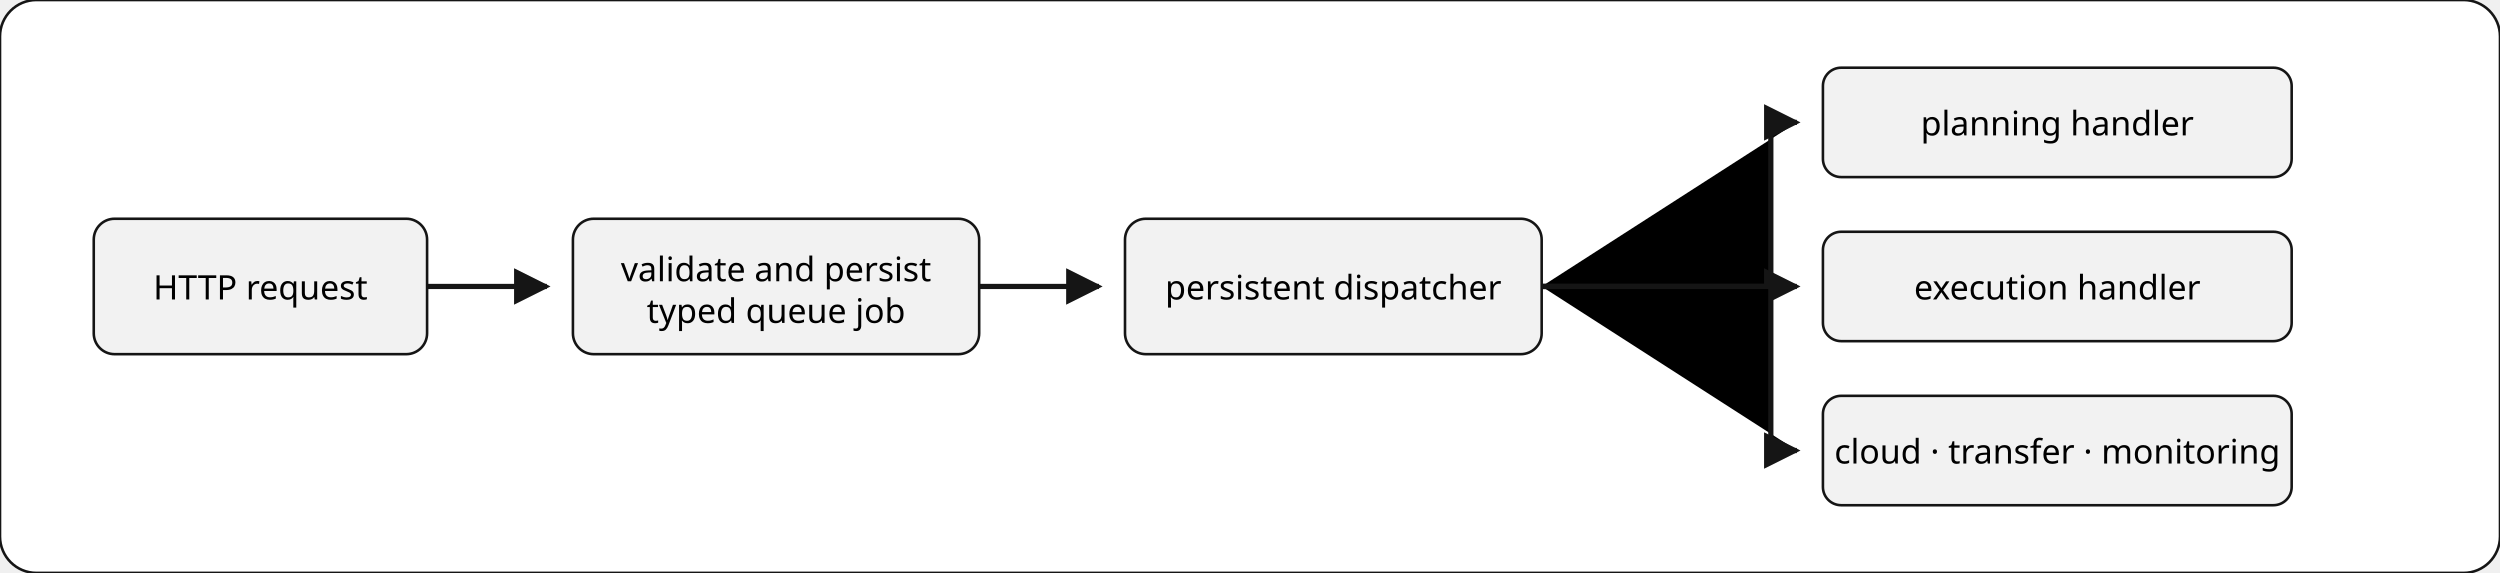
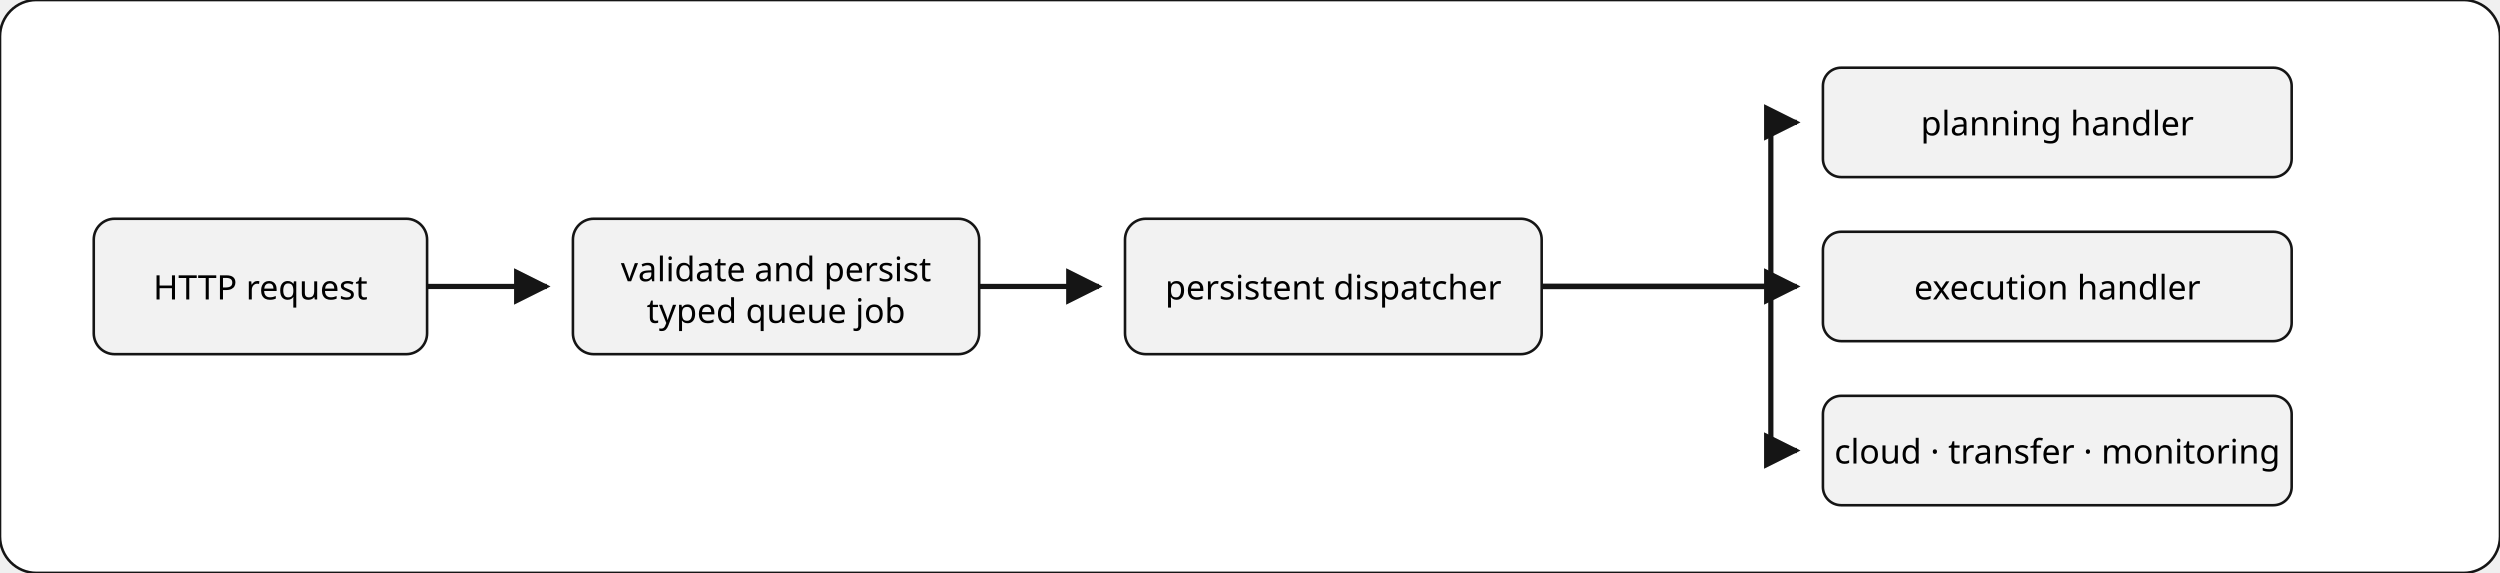
<svg xmlns="http://www.w3.org/2000/svg" viewBox="0 0 960 220" role="img" aria-labelledby="title desc">
  <defs>
    <marker id="arrow" viewBox="0 0 10 10" refX="9" refY="5" markerWidth="7" markerHeight="7" orient="auto">
      <path d="M0 0 10 5 0 10z" fill="#151515" />
    </marker>
  </defs>
  <rect width="960" height="220" rx="14" fill="#fff" stroke="#151515" />
  <g fill="#f2f2f2" stroke="#151515">
    <rect x="36" y="84" width="128" height="52" rx="8" />
    <rect x="220" y="84" width="156" height="52" rx="8" />
    <rect x="432" y="84" width="160" height="52" rx="8" />
    <rect x="700" y="26" width="180" height="42" rx="7" />
    <rect x="700" y="89" width="180" height="42" rx="7" />
    <rect x="700" y="152" width="180" height="42" rx="7" />
  </g>
  <g font-family="system-ui, sans-serif" text-anchor="middle" font-size="13">
    <text x="100" y="115">HTTP request</text>
    <text x="298" y="108">validate and persist</text>
    <text x="298" y="124">typed queue job</text>
    <text x="512" y="115">persistent dispatcher</text>
    <text x="790" y="52">planning handler</text>
    <text x="790" y="115">execution handler</text>
    <text x="790" y="178">cloud · transfer · monitoring</text>
  </g>
-   <g stroke="#151515" stroke-width="2" marker-end="url(#arrow)">
+   <g fill="none" stroke="#151515" stroke-width="2" marker-end="url(#arrow)">
    <path d="M164 110H210" />
    <path d="M376 110H422" />
    <path d="M592 110H680V47H690" />
    <path d="M592 110H690" />
    <path d="M592 110H680V173H690" />
  </g>
</svg>
